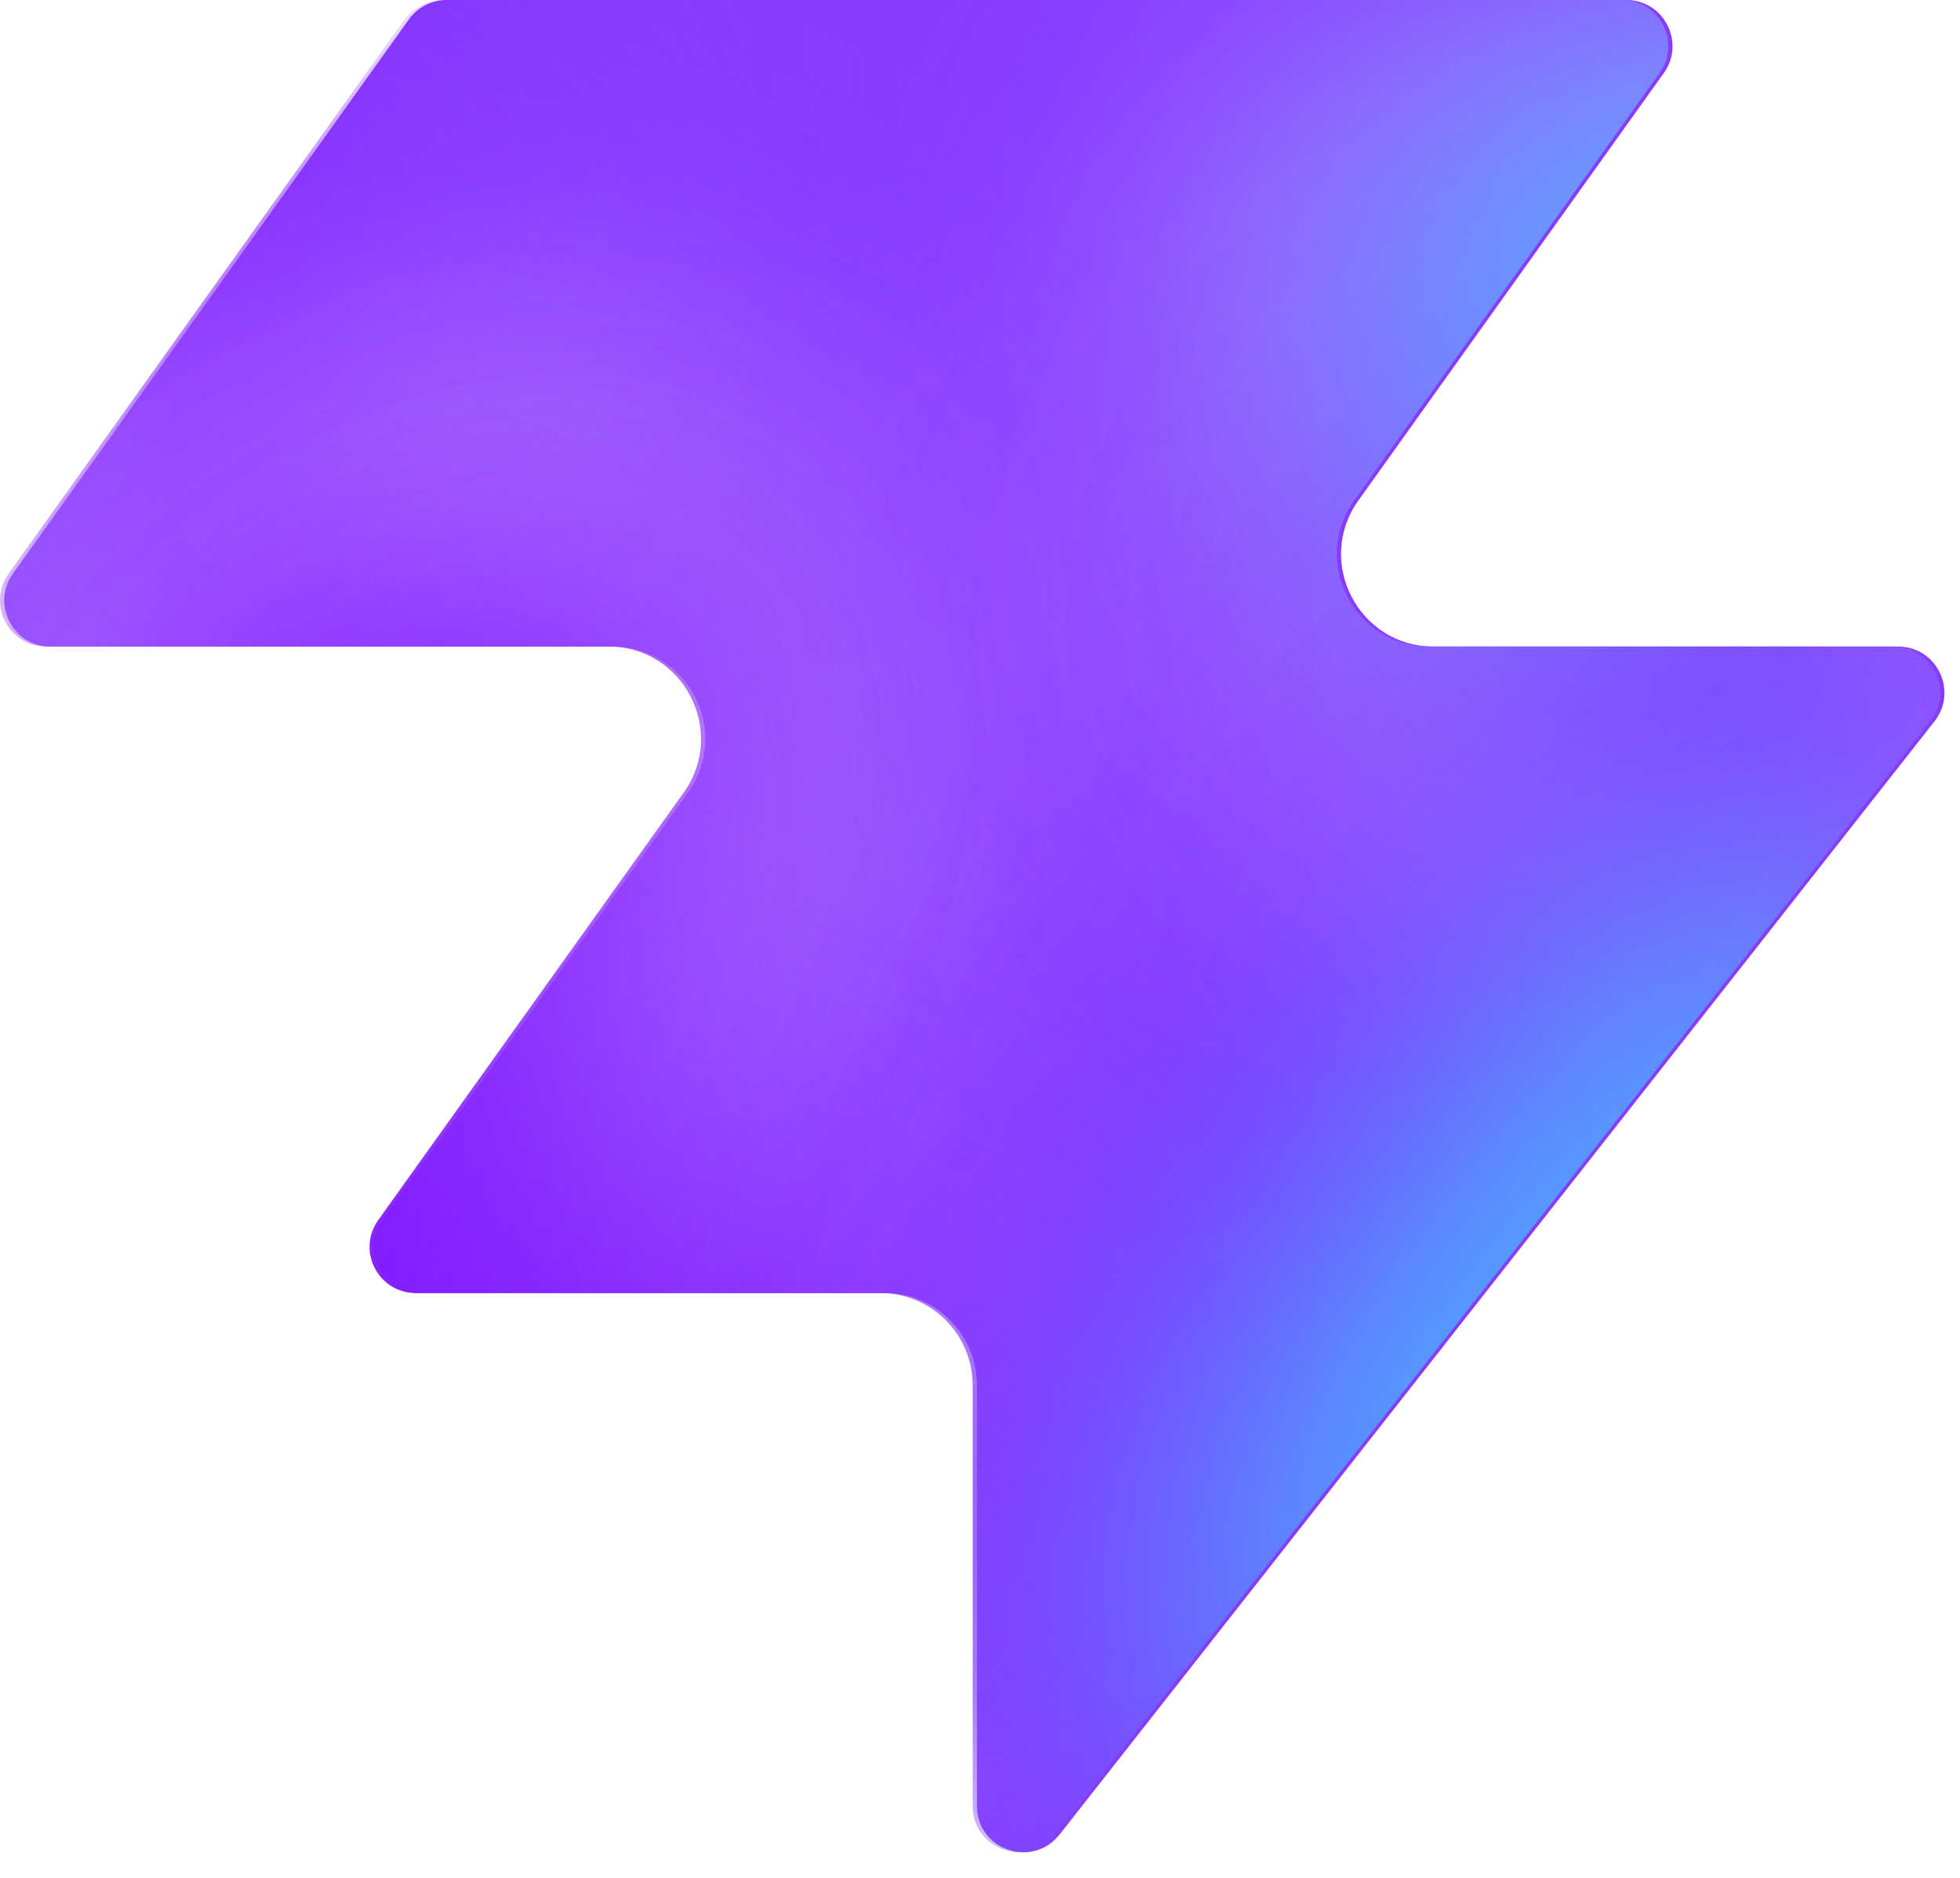
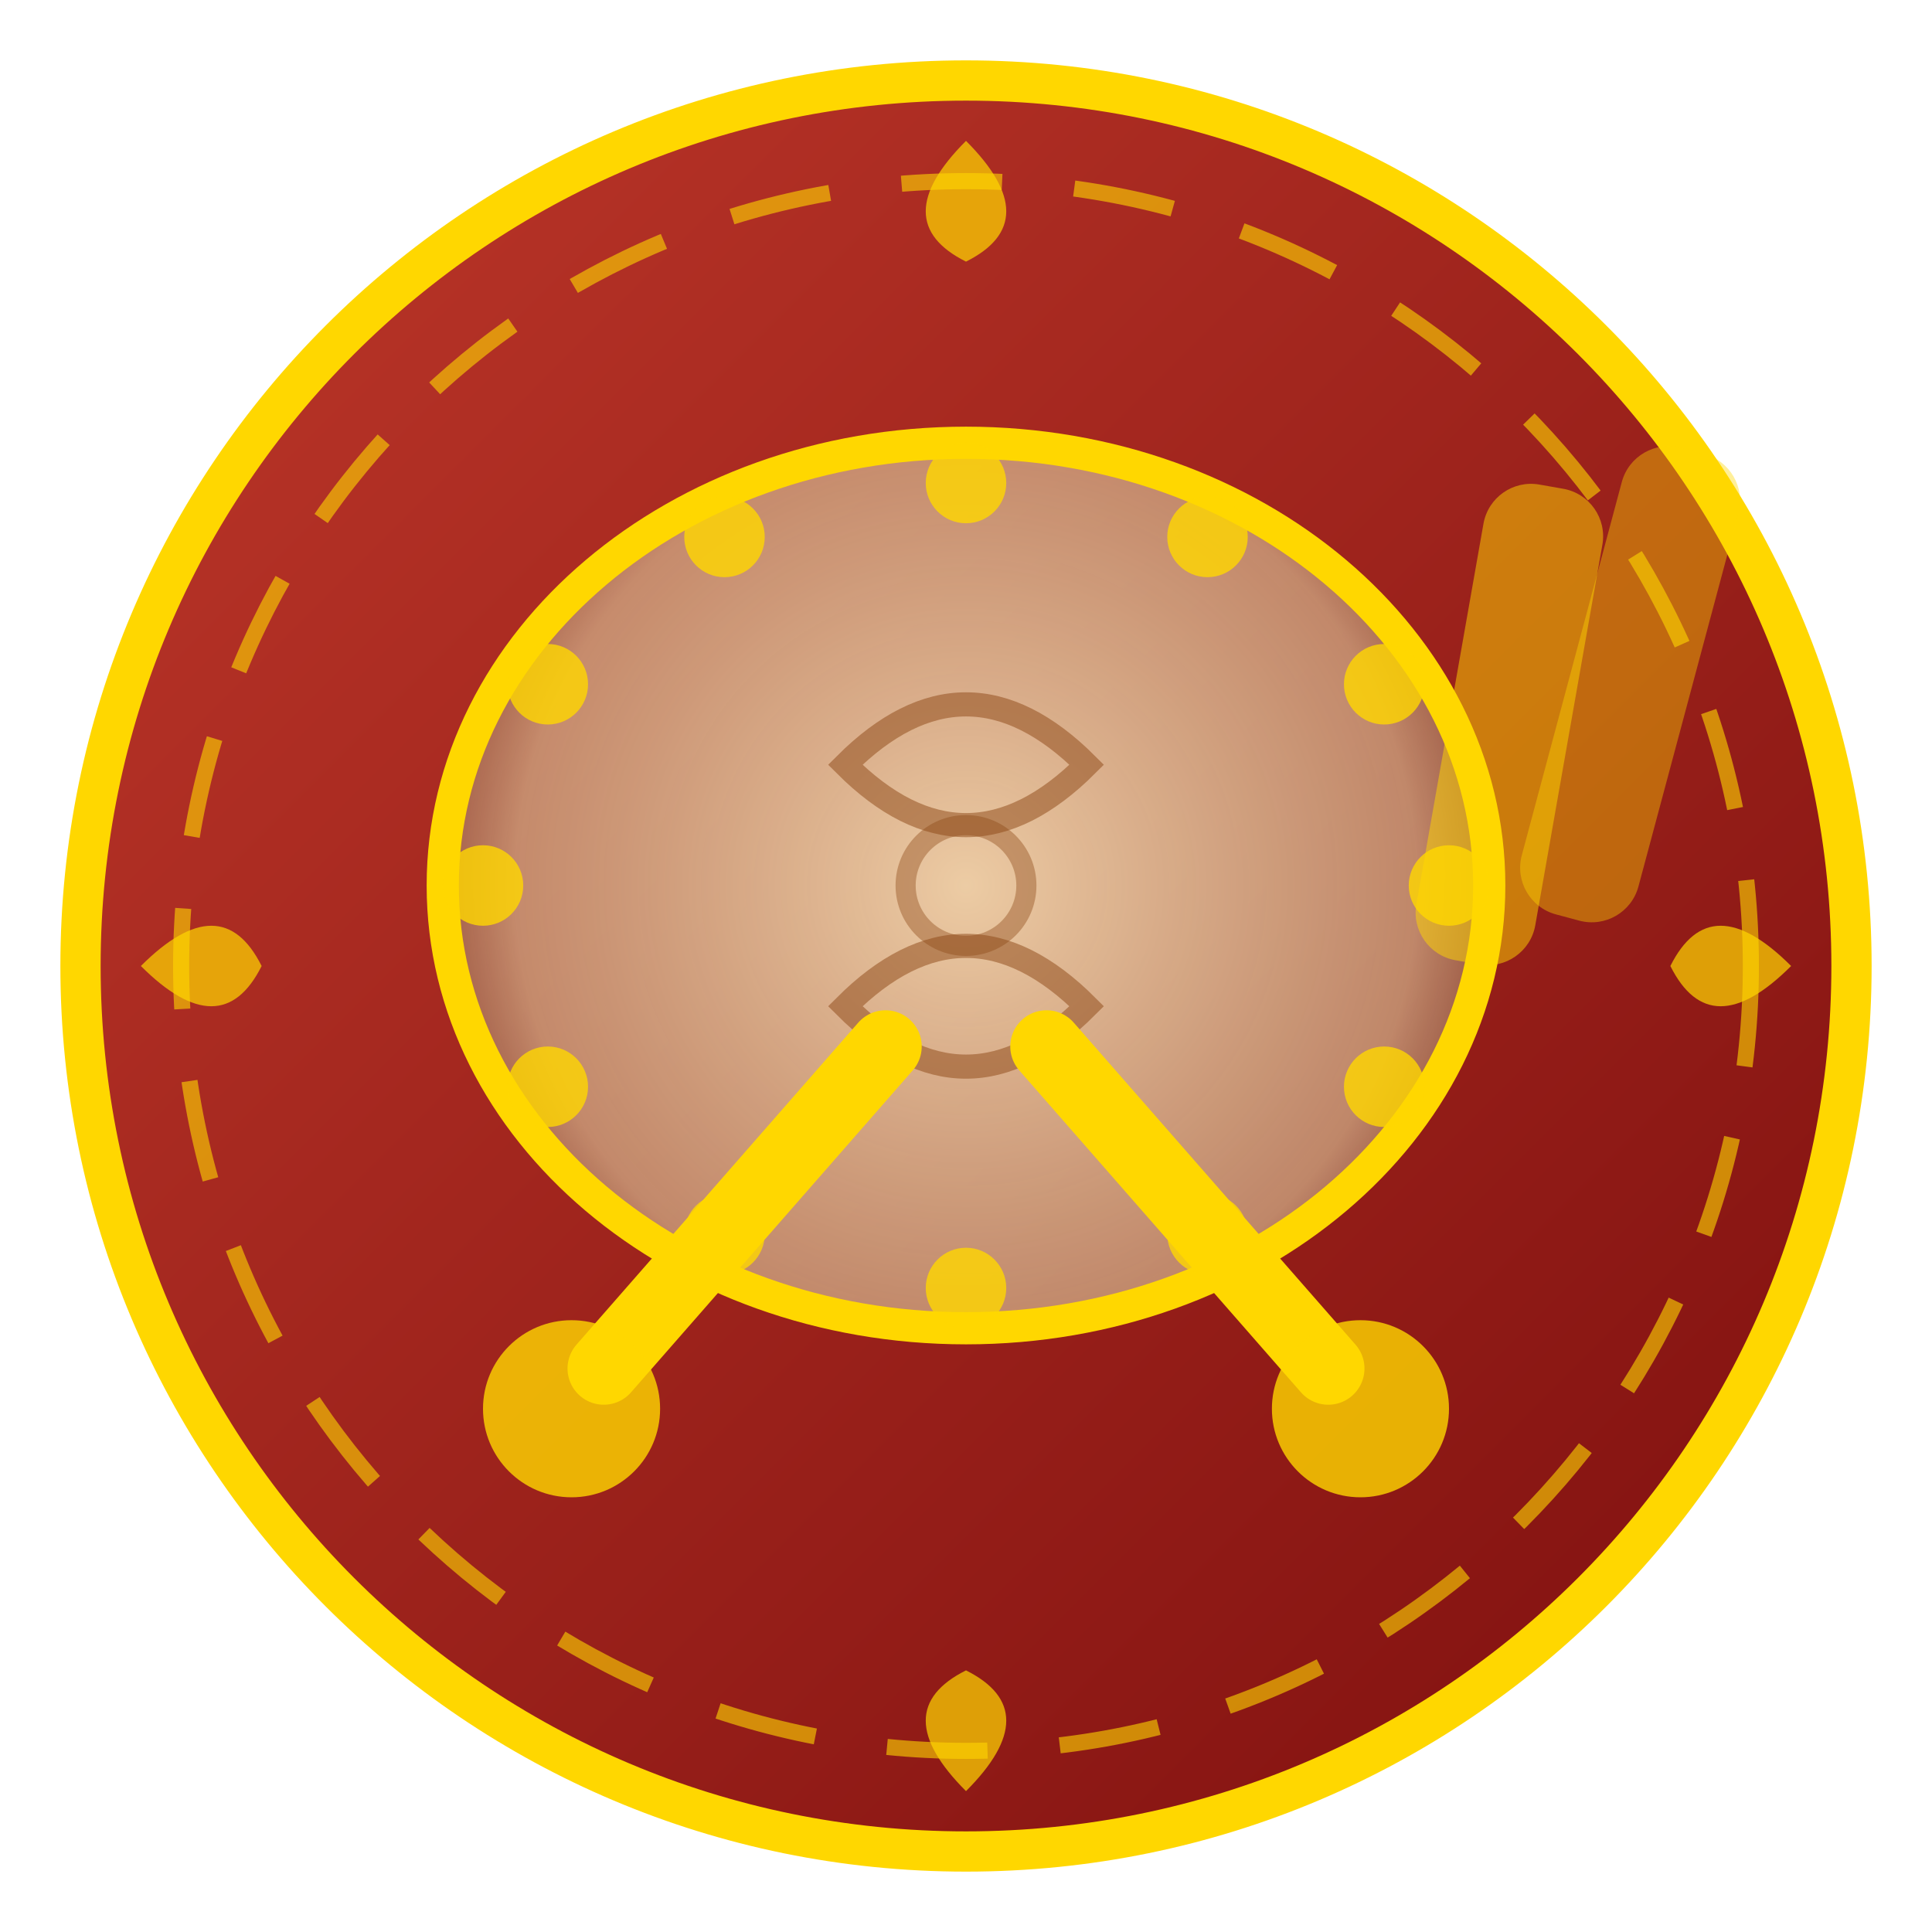
- <svg xmlns="http://www.w3.org/2000/svg" width="48" height="46" fill="none" viewBox="0 0 48 46">
-   <path fill="#863bff" d="M25.946 44.938c-.664.845-2.021.375-2.021-.698V33.937a2.26 2.26 0 0 0-2.262-2.262H10.287c-.92 0-1.456-1.04-.92-1.788l7.48-10.471c1.07-1.497 0-3.578-1.842-3.578H1.237c-.92 0-1.456-1.04-.92-1.788L10.013.474c.214-.297.556-.474.92-.474h28.894c.92 0 1.456 1.04.92 1.788l-7.48 10.471c-1.07 1.498 0 3.579 1.842 3.579h11.377c.943 0 1.473 1.088.89 1.83L25.947 44.94z" style="fill:#863bff;fill:color(display-p3 .525 .23 1);fill-opacity:1" />
-   <mask id="a" width="48" height="46" x="0" y="0" maskUnits="userSpaceOnUse" style="mask-type:alpha">
-     <path fill="#000" d="M25.842 44.938c-.664.844-2.021.375-2.021-.698V33.937a2.26 2.26 0 0 0-2.262-2.262H10.183c-.92 0-1.456-1.04-.92-1.788l7.48-10.471c1.07-1.498 0-3.579-1.842-3.579H1.133c-.92 0-1.456-1.04-.92-1.787L9.91.473c.214-.297.556-.474.92-.474h28.894c.92 0 1.456 1.04.92 1.788l-7.48 10.471c-1.07 1.498 0 3.578 1.842 3.578h11.377c.943 0 1.473 1.088.89 1.832L25.843 44.94z" style="fill:#000;fill-opacity:1" />
-   </mask>
-   <g mask="url(#a)">
-     <g filter="url(#b)">
-       <ellipse cx="5.508" cy="14.704" fill="#ede6ff" rx="5.508" ry="14.704" style="fill:#ede6ff;fill:color(display-p3 .927 .903 1);fill-opacity:1" transform="matrix(.00324 1 1 -.00324 -4.47 31.516)" />
-     </g>
-     <g filter="url(#c)">
-       <ellipse cx="10.399" cy="29.851" fill="#ede6ff" rx="10.399" ry="29.851" style="fill:#ede6ff;fill:color(display-p3 .927 .903 1);fill-opacity:1" transform="matrix(.00324 1 1 -.00324 -39.328 7.883)" />
-     </g>
-     <g filter="url(#d)">
-       <ellipse cx="5.508" cy="30.487" fill="#7e14ff" rx="5.508" ry="30.487" style="fill:#7e14ff;fill:color(display-p3 .492 .077 1);fill-opacity:1" transform="rotate(89.814 -25.913 -14.639)scale(1 -1)" />
-     </g>
-     <g filter="url(#e)">
-       <ellipse cx="5.508" cy="30.599" fill="#7e14ff" rx="5.508" ry="30.599" style="fill:#7e14ff;fill:color(display-p3 .492 .077 1);fill-opacity:1" transform="rotate(89.814 -32.644 -3.334)scale(1 -1)" />
-     </g>
-     <g filter="url(#f)">
-       <ellipse cx="5.508" cy="30.599" fill="#7e14ff" rx="5.508" ry="30.599" style="fill:#7e14ff;fill:color(display-p3 .492 .077 1);fill-opacity:1" transform="matrix(.00324 1 1 -.00324 -34.34 30.47)" />
-     </g>
-     <g filter="url(#g)">
-       <ellipse cx="14.072" cy="22.078" fill="#ede6ff" rx="14.072" ry="22.078" style="fill:#ede6ff;fill:color(display-p3 .927 .903 1);fill-opacity:1" transform="rotate(93.35 24.506 48.493)scale(-1 1)" />
-     </g>
-     <g filter="url(#h)">
-       <ellipse cx="3.47" cy="21.501" fill="#7e14ff" rx="3.47" ry="21.501" style="fill:#7e14ff;fill:color(display-p3 .492 .077 1);fill-opacity:1" transform="rotate(89.009 28.708 47.59)scale(-1 1)" />
-     </g>
-     <g filter="url(#i)">
-       <ellipse cx="3.47" cy="21.501" fill="#7e14ff" rx="3.47" ry="21.501" style="fill:#7e14ff;fill:color(display-p3 .492 .077 1);fill-opacity:1" transform="rotate(89.009 28.708 47.59)scale(-1 1)" />
-     </g>
-     <g filter="url(#j)">
-       <ellipse cx=".387" cy="8.972" fill="#7e14ff" rx="4.407" ry="29.108" style="fill:#7e14ff;fill:color(display-p3 .492 .077 1);fill-opacity:1" transform="rotate(39.51 .387 8.972)" />
-     </g>
-     <g filter="url(#k)">
-       <ellipse cx="47.523" cy="-6.092" fill="#7e14ff" rx="4.407" ry="29.108" style="fill:#7e14ff;fill:color(display-p3 .492 .077 1);fill-opacity:1" transform="rotate(37.892 47.523 -6.092)" />
-     </g>
-     <g filter="url(#l)">
-       <ellipse cx="41.412" cy="6.333" fill="#47bfff" rx="5.971" ry="9.665" style="fill:#47bfff;fill:color(display-p3 .28 .748 1);fill-opacity:1" transform="rotate(37.892 41.412 6.333)" />
-     </g>
-     <g filter="url(#m)">
-       <ellipse cx="-1.879" cy="38.332" fill="#7e14ff" rx="4.407" ry="29.108" style="fill:#7e14ff;fill:color(display-p3 .492 .077 1);fill-opacity:1" transform="rotate(37.892 -1.88 38.332)" />
-     </g>
-     <g filter="url(#n)">
-       <ellipse cx="-1.879" cy="38.332" fill="#7e14ff" rx="4.407" ry="29.108" style="fill:#7e14ff;fill:color(display-p3 .492 .077 1);fill-opacity:1" transform="rotate(37.892 -1.88 38.332)" />
-     </g>
-     <g filter="url(#o)">
-       <ellipse cx="35.651" cy="29.907" fill="#7e14ff" rx="4.407" ry="29.108" style="fill:#7e14ff;fill:color(display-p3 .492 .077 1);fill-opacity:1" transform="rotate(37.892 35.651 29.907)" />
-     </g>
-     <g filter="url(#p)">
-       <ellipse cx="38.418" cy="32.4" fill="#47bfff" rx="5.971" ry="15.297" style="fill:#47bfff;fill:color(display-p3 .28 .748 1);fill-opacity:1" transform="rotate(37.892 38.418 32.4)" />
-     </g>
-   </g>
+ <svg xmlns="http://www.w3.org/2000/svg" width="48" height="48" viewBox="0 0 48 48" fill="none">
  <defs>
-     <filter id="b" width="60.045" height="41.654" x="-19.77" y="16.149" color-interpolation-filters="sRGB" filterUnits="userSpaceOnUse">
-       <feFlood flood-opacity="0" result="BackgroundImageFix" />
-       <feBlend in="SourceGraphic" in2="BackgroundImageFix" result="shape" />
-       <feGaussianBlur result="effect1_foregroundBlur_2002_17158" stdDeviation="7.659" />
-     </filter>
-     <filter id="c" width="90.34" height="51.437" x="-54.613" y="-7.533" color-interpolation-filters="sRGB" filterUnits="userSpaceOnUse">
-       <feFlood flood-opacity="0" result="BackgroundImageFix" />
-       <feBlend in="SourceGraphic" in2="BackgroundImageFix" result="shape" />
-       <feGaussianBlur result="effect1_foregroundBlur_2002_17158" stdDeviation="7.659" />
-     </filter>
-     <filter id="d" width="79.355" height="29.4" x="-49.64" y="2.03" color-interpolation-filters="sRGB" filterUnits="userSpaceOnUse">
-       <feFlood flood-opacity="0" result="BackgroundImageFix" />
-       <feBlend in="SourceGraphic" in2="BackgroundImageFix" result="shape" />
-       <feGaussianBlur result="effect1_foregroundBlur_2002_17158" stdDeviation="4.596" />
-     </filter>
-     <filter id="e" width="79.579" height="29.4" x="-45.045" y="20.029" color-interpolation-filters="sRGB" filterUnits="userSpaceOnUse">
-       <feFlood flood-opacity="0" result="BackgroundImageFix" />
-       <feBlend in="SourceGraphic" in2="BackgroundImageFix" result="shape" />
-       <feGaussianBlur result="effect1_foregroundBlur_2002_17158" stdDeviation="4.596" />
-     </filter>
-     <filter id="f" width="79.579" height="29.4" x="-43.513" y="21.178" color-interpolation-filters="sRGB" filterUnits="userSpaceOnUse">
-       <feFlood flood-opacity="0" result="BackgroundImageFix" />
-       <feBlend in="SourceGraphic" in2="BackgroundImageFix" result="shape" />
-       <feGaussianBlur result="effect1_foregroundBlur_2002_17158" stdDeviation="4.596" />
-     </filter>
-     <filter id="g" width="74.749" height="58.852" x="15.756" y="-17.901" color-interpolation-filters="sRGB" filterUnits="userSpaceOnUse">
-       <feFlood flood-opacity="0" result="BackgroundImageFix" />
-       <feBlend in="SourceGraphic" in2="BackgroundImageFix" result="shape" />
-       <feGaussianBlur result="effect1_foregroundBlur_2002_17158" stdDeviation="7.659" />
-     </filter>
-     <filter id="h" width="61.377" height="25.362" x="23.548" y="2.284" color-interpolation-filters="sRGB" filterUnits="userSpaceOnUse">
-       <feFlood flood-opacity="0" result="BackgroundImageFix" />
-       <feBlend in="SourceGraphic" in2="BackgroundImageFix" result="shape" />
-       <feGaussianBlur result="effect1_foregroundBlur_2002_17158" stdDeviation="4.596" />
-     </filter>
-     <filter id="i" width="61.377" height="25.362" x="23.548" y="2.284" color-interpolation-filters="sRGB" filterUnits="userSpaceOnUse">
-       <feFlood flood-opacity="0" result="BackgroundImageFix" />
-       <feBlend in="SourceGraphic" in2="BackgroundImageFix" result="shape" />
-       <feGaussianBlur result="effect1_foregroundBlur_2002_17158" stdDeviation="4.596" />
-     </filter>
-     <filter id="j" width="56.045" height="63.649" x="-27.636" y="-22.853" color-interpolation-filters="sRGB" filterUnits="userSpaceOnUse">
-       <feFlood flood-opacity="0" result="BackgroundImageFix" />
-       <feBlend in="SourceGraphic" in2="BackgroundImageFix" result="shape" />
-       <feGaussianBlur result="effect1_foregroundBlur_2002_17158" stdDeviation="4.596" />
-     </filter>
-     <filter id="k" width="54.814" height="64.646" x="20.116" y="-38.415" color-interpolation-filters="sRGB" filterUnits="userSpaceOnUse">
-       <feFlood flood-opacity="0" result="BackgroundImageFix" />
-       <feBlend in="SourceGraphic" in2="BackgroundImageFix" result="shape" />
-       <feGaussianBlur result="effect1_foregroundBlur_2002_17158" stdDeviation="4.596" />
-     </filter>
-     <filter id="l" width="33.541" height="35.313" x="24.641" y="-11.323" color-interpolation-filters="sRGB" filterUnits="userSpaceOnUse">
-       <feFlood flood-opacity="0" result="BackgroundImageFix" />
-       <feBlend in="SourceGraphic" in2="BackgroundImageFix" result="shape" />
-       <feGaussianBlur result="effect1_foregroundBlur_2002_17158" stdDeviation="4.596" />
-     </filter>
-     <filter id="m" width="54.814" height="64.646" x="-29.286" y="6.009" color-interpolation-filters="sRGB" filterUnits="userSpaceOnUse">
-       <feFlood flood-opacity="0" result="BackgroundImageFix" />
-       <feBlend in="SourceGraphic" in2="BackgroundImageFix" result="shape" />
-       <feGaussianBlur result="effect1_foregroundBlur_2002_17158" stdDeviation="4.596" />
-     </filter>
-     <filter id="n" width="54.814" height="64.646" x="-29.286" y="6.009" color-interpolation-filters="sRGB" filterUnits="userSpaceOnUse">
-       <feFlood flood-opacity="0" result="BackgroundImageFix" />
-       <feBlend in="SourceGraphic" in2="BackgroundImageFix" result="shape" />
-       <feGaussianBlur result="effect1_foregroundBlur_2002_17158" stdDeviation="4.596" />
-     </filter>
-     <filter id="o" width="54.814" height="64.646" x="8.244" y="-2.416" color-interpolation-filters="sRGB" filterUnits="userSpaceOnUse">
-       <feFlood flood-opacity="0" result="BackgroundImageFix" />
-       <feBlend in="SourceGraphic" in2="BackgroundImageFix" result="shape" />
-       <feGaussianBlur result="effect1_foregroundBlur_2002_17158" stdDeviation="4.596" />
-     </filter>
-     <filter id="p" width="39.409" height="43.623" x="18.713" y="10.588" color-interpolation-filters="sRGB" filterUnits="userSpaceOnUse">
-       <feFlood flood-opacity="0" result="BackgroundImageFix" />
-       <feBlend in="SourceGraphic" in2="BackgroundImageFix" result="shape" />
-       <feGaussianBlur result="effect1_foregroundBlur_2002_17158" stdDeviation="4.596" />
-     </filter>
+     <linearGradient id="logoGrad" x1="0" y1="0" x2="48" y2="48" gradientUnits="userSpaceOnUse">
+       <stop offset="0%" stop-color="#C0392B" />
+       <stop offset="100%" stop-color="#7B0D0D" />
+     </linearGradient>
+     <radialGradient id="drumFace" cx="24" cy="22" r="14" gradientUnits="userSpaceOnUse">
+       <stop offset="0%" stop-color="#F5DEB3" stop-opacity="0.9" />
+       <stop offset="80%" stop-color="#D2B48C" stop-opacity="0.7" />
+       <stop offset="100%" stop-color="#8B7355" stop-opacity="0.5" />
+     </radialGradient>
  </defs>
+   <circle cx="24" cy="24" r="22" fill="url(#logoGrad)" stroke="#FFD700" stroke-width="1" />
+   <circle cx="24" cy="24" r="19.5" fill="none" stroke="#FFD700" stroke-width="0.4" stroke-dasharray="2.5 1.8" opacity="0.6" />
+   <path d="M24 3.5 Q26 5.5 24 6.5 Q22 5.5 24 3.5Z" fill="#FFD700" opacity="0.7" />
+   <path d="M24 44.5 Q26 42.5 24 41.5 Q22 42.5 24 44.5Z" fill="#FFD700" opacity="0.7" />
+   <path d="M3.5 24 Q5.5 22 6.5 24 Q5.5 26 3.5 24Z" fill="#FFD700" opacity="0.7" />
+   <path d="M44.5 24 Q42.5 22 41.5 24 Q42.5 26 44.5 24Z" fill="#FFD700" opacity="0.7" />
+   <ellipse cx="24" cy="22" rx="13" ry="11" fill="url(#drumFace)" stroke="#FFD700" stroke-width="0.8" />
+   <circle cx="36" cy="22" r="1" fill="#FFD700" opacity="0.8" />
+   <circle cx="34.39" cy="27" r="1" fill="#FFD700" opacity="0.8" />
+   <circle cx="30" cy="30.66" r="1" fill="#FFD700" opacity="0.8" />
+   <circle cx="24" cy="32" r="1" fill="#FFD700" opacity="0.8" />
+   <circle cx="18" cy="30.66" r="1" fill="#FFD700" opacity="0.8" />
+   <circle cx="13.61" cy="27" r="1" fill="#FFD700" opacity="0.8" />
+   <circle cx="12" cy="22" r="1" fill="#FFD700" opacity="0.8" />
+   <circle cx="13.61" cy="17" r="1" fill="#FFD700" opacity="0.8" />
+   <circle cx="18" cy="13.34" r="1" fill="#FFD700" opacity="0.8" />
+   <circle cx="24" cy="12" r="1" fill="#FFD700" opacity="0.8" />
+   <circle cx="30" cy="13.34" r="1" fill="#FFD700" opacity="0.8" />
+   <circle cx="34.39" cy="17" r="1" fill="#FFD700" opacity="0.8" />
+   <path d="M21 19 Q24 16 27 19 Q24 22 21 19Z" fill="none" stroke="#8B4513" stroke-width="0.6" opacity="0.5" />
+   <path d="M21 25 Q24 28 27 25 Q24 22 21 25Z" fill="none" stroke="#8B4513" stroke-width="0.6" opacity="0.5" />
+   <circle cx="24" cy="22" r="1.5" fill="none" stroke="#8B4513" stroke-width="0.5" opacity="0.4" />
+   <line x1="15" y1="34" x2="22" y2="26" stroke="#FFD700" stroke-width="1.8" stroke-linecap="round" />
+   <circle cx="14.2" cy="35" r="2.2" fill="#FFD700" opacity="0.8" />
+   <line x1="33" y1="34" x2="26" y2="26" stroke="#FFD700" stroke-width="1.8" stroke-linecap="round" />
+   <circle cx="33.8" cy="35" r="2.2" fill="#FFD700" opacity="0.8" />
+   <rect x="36" y="12" width="3" height="12" rx="1.2" fill="#FFD700" opacity="0.5" transform="rotate(10 37.5 18)" />
+   <rect x="39" y="11" width="3" height="12" rx="1.2" fill="#FFD700" opacity="0.4" transform="rotate(15 40.5 17)" />
</svg>
